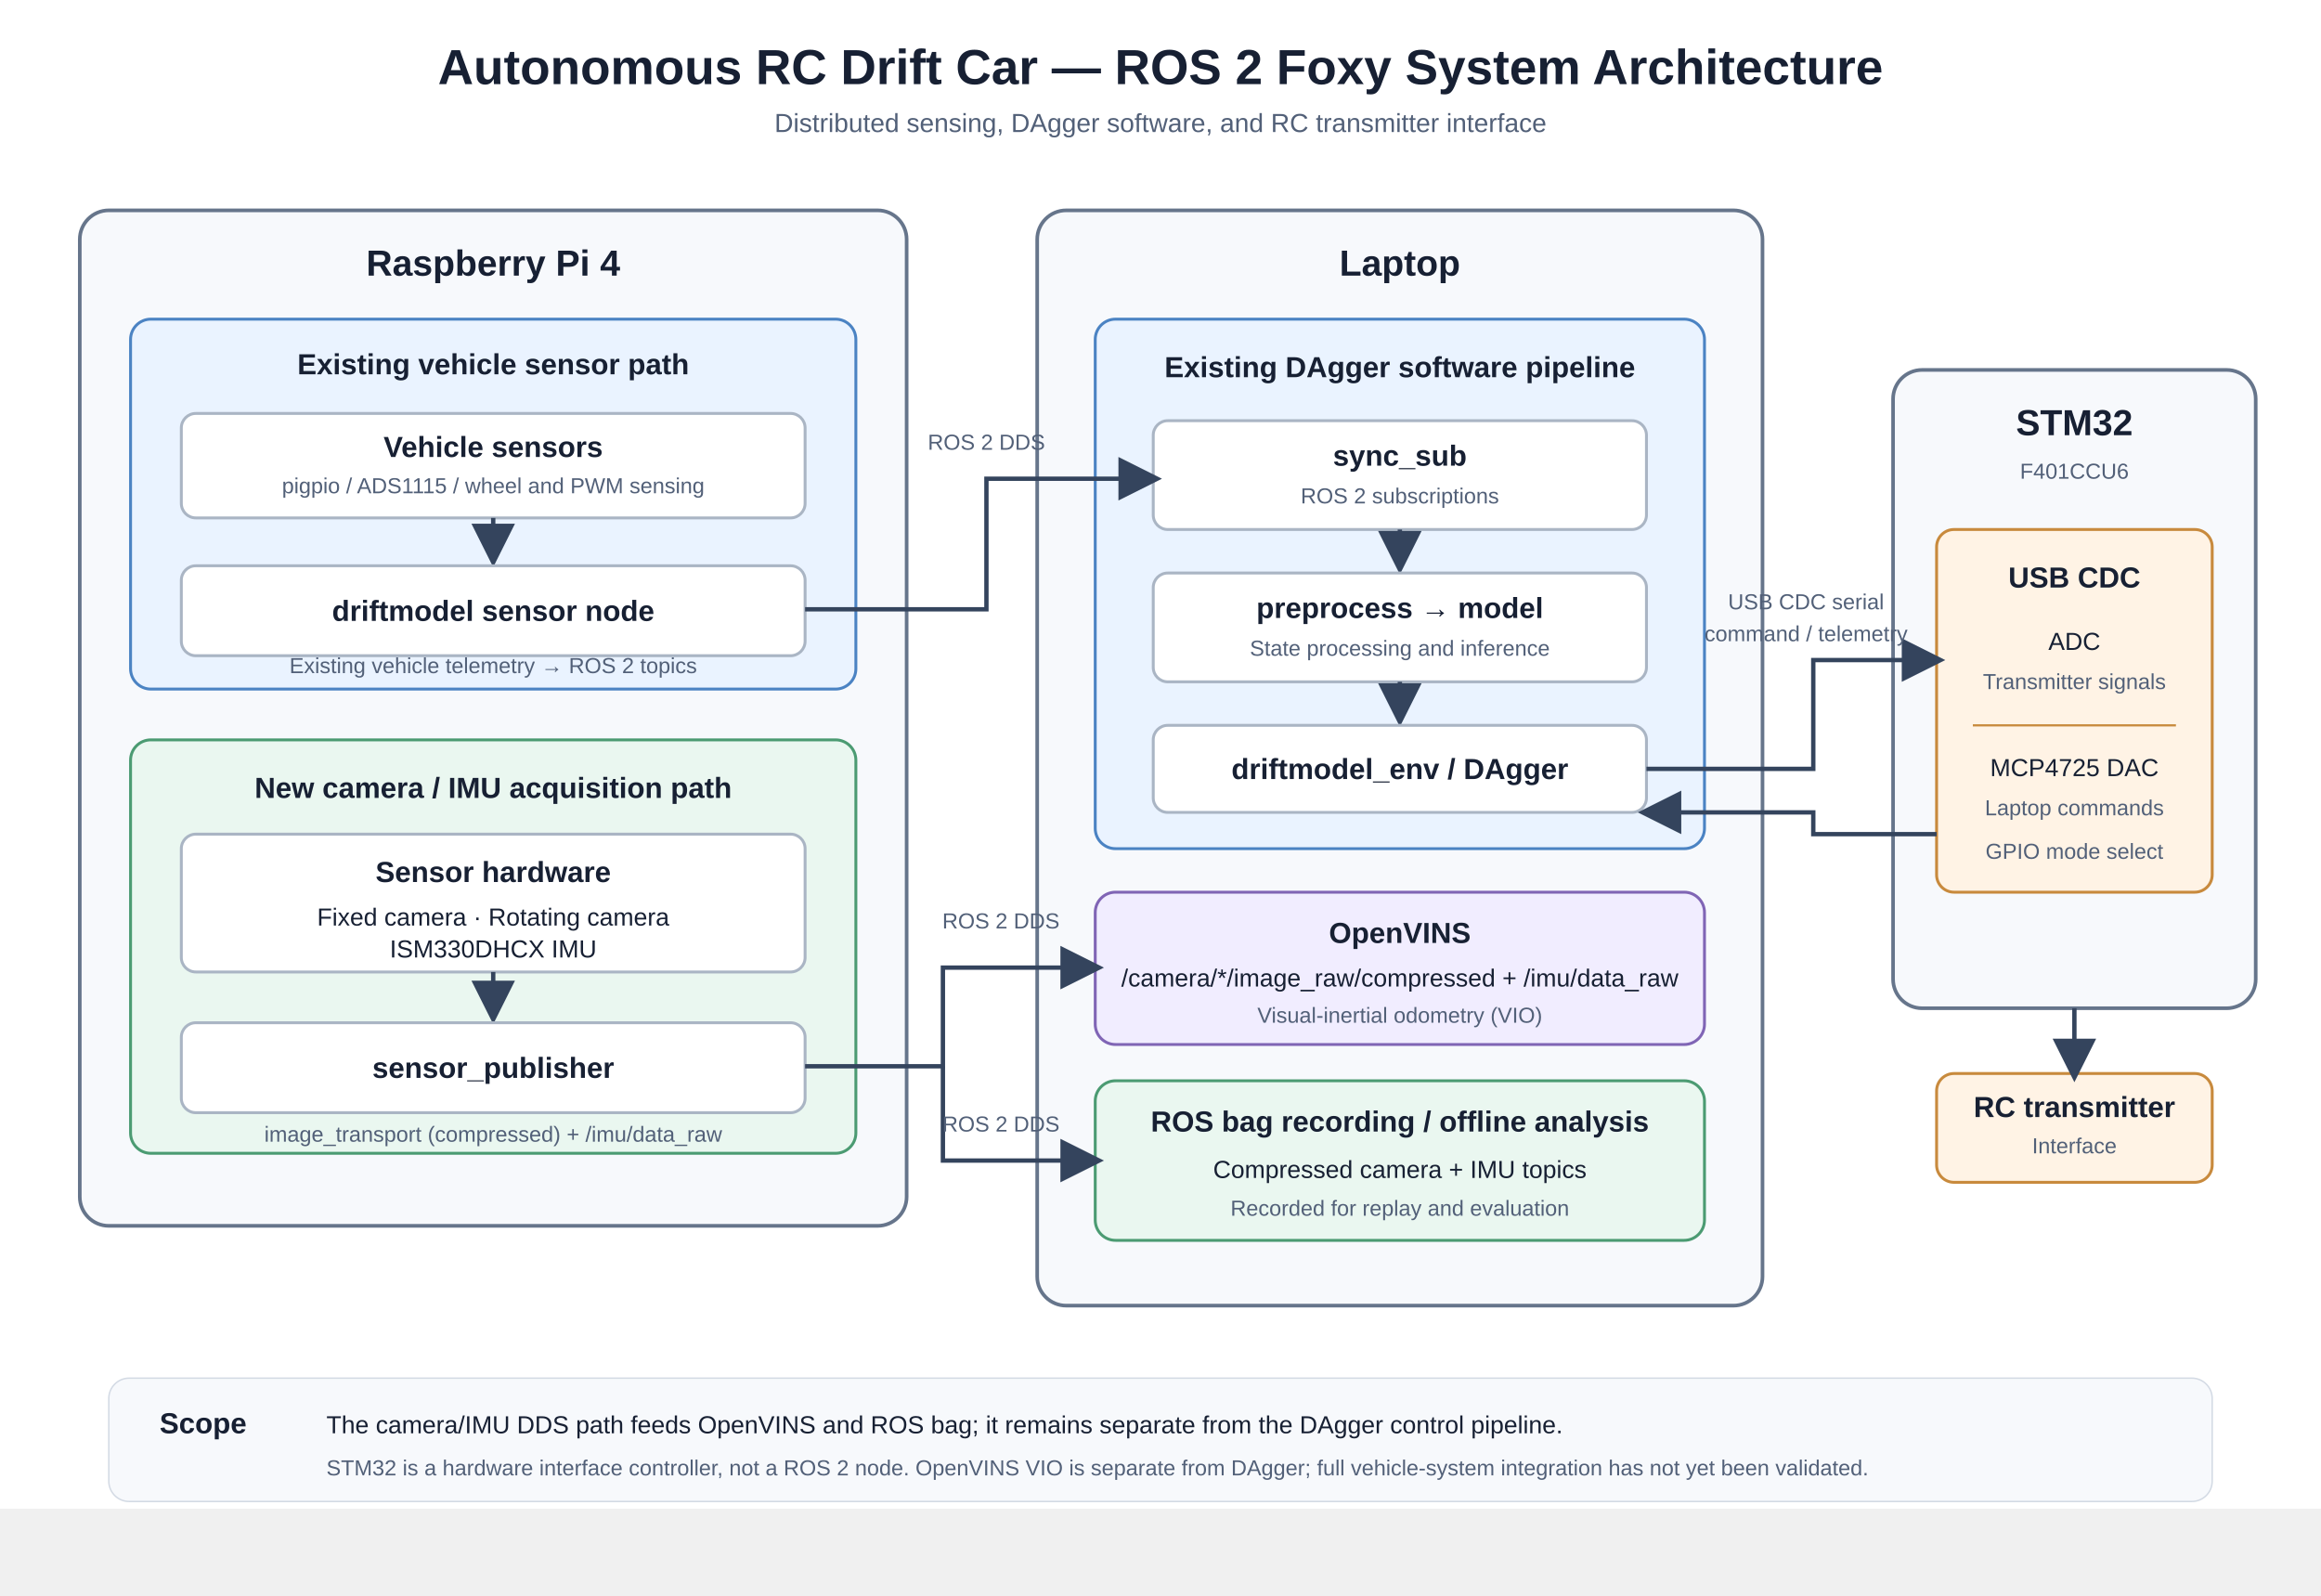
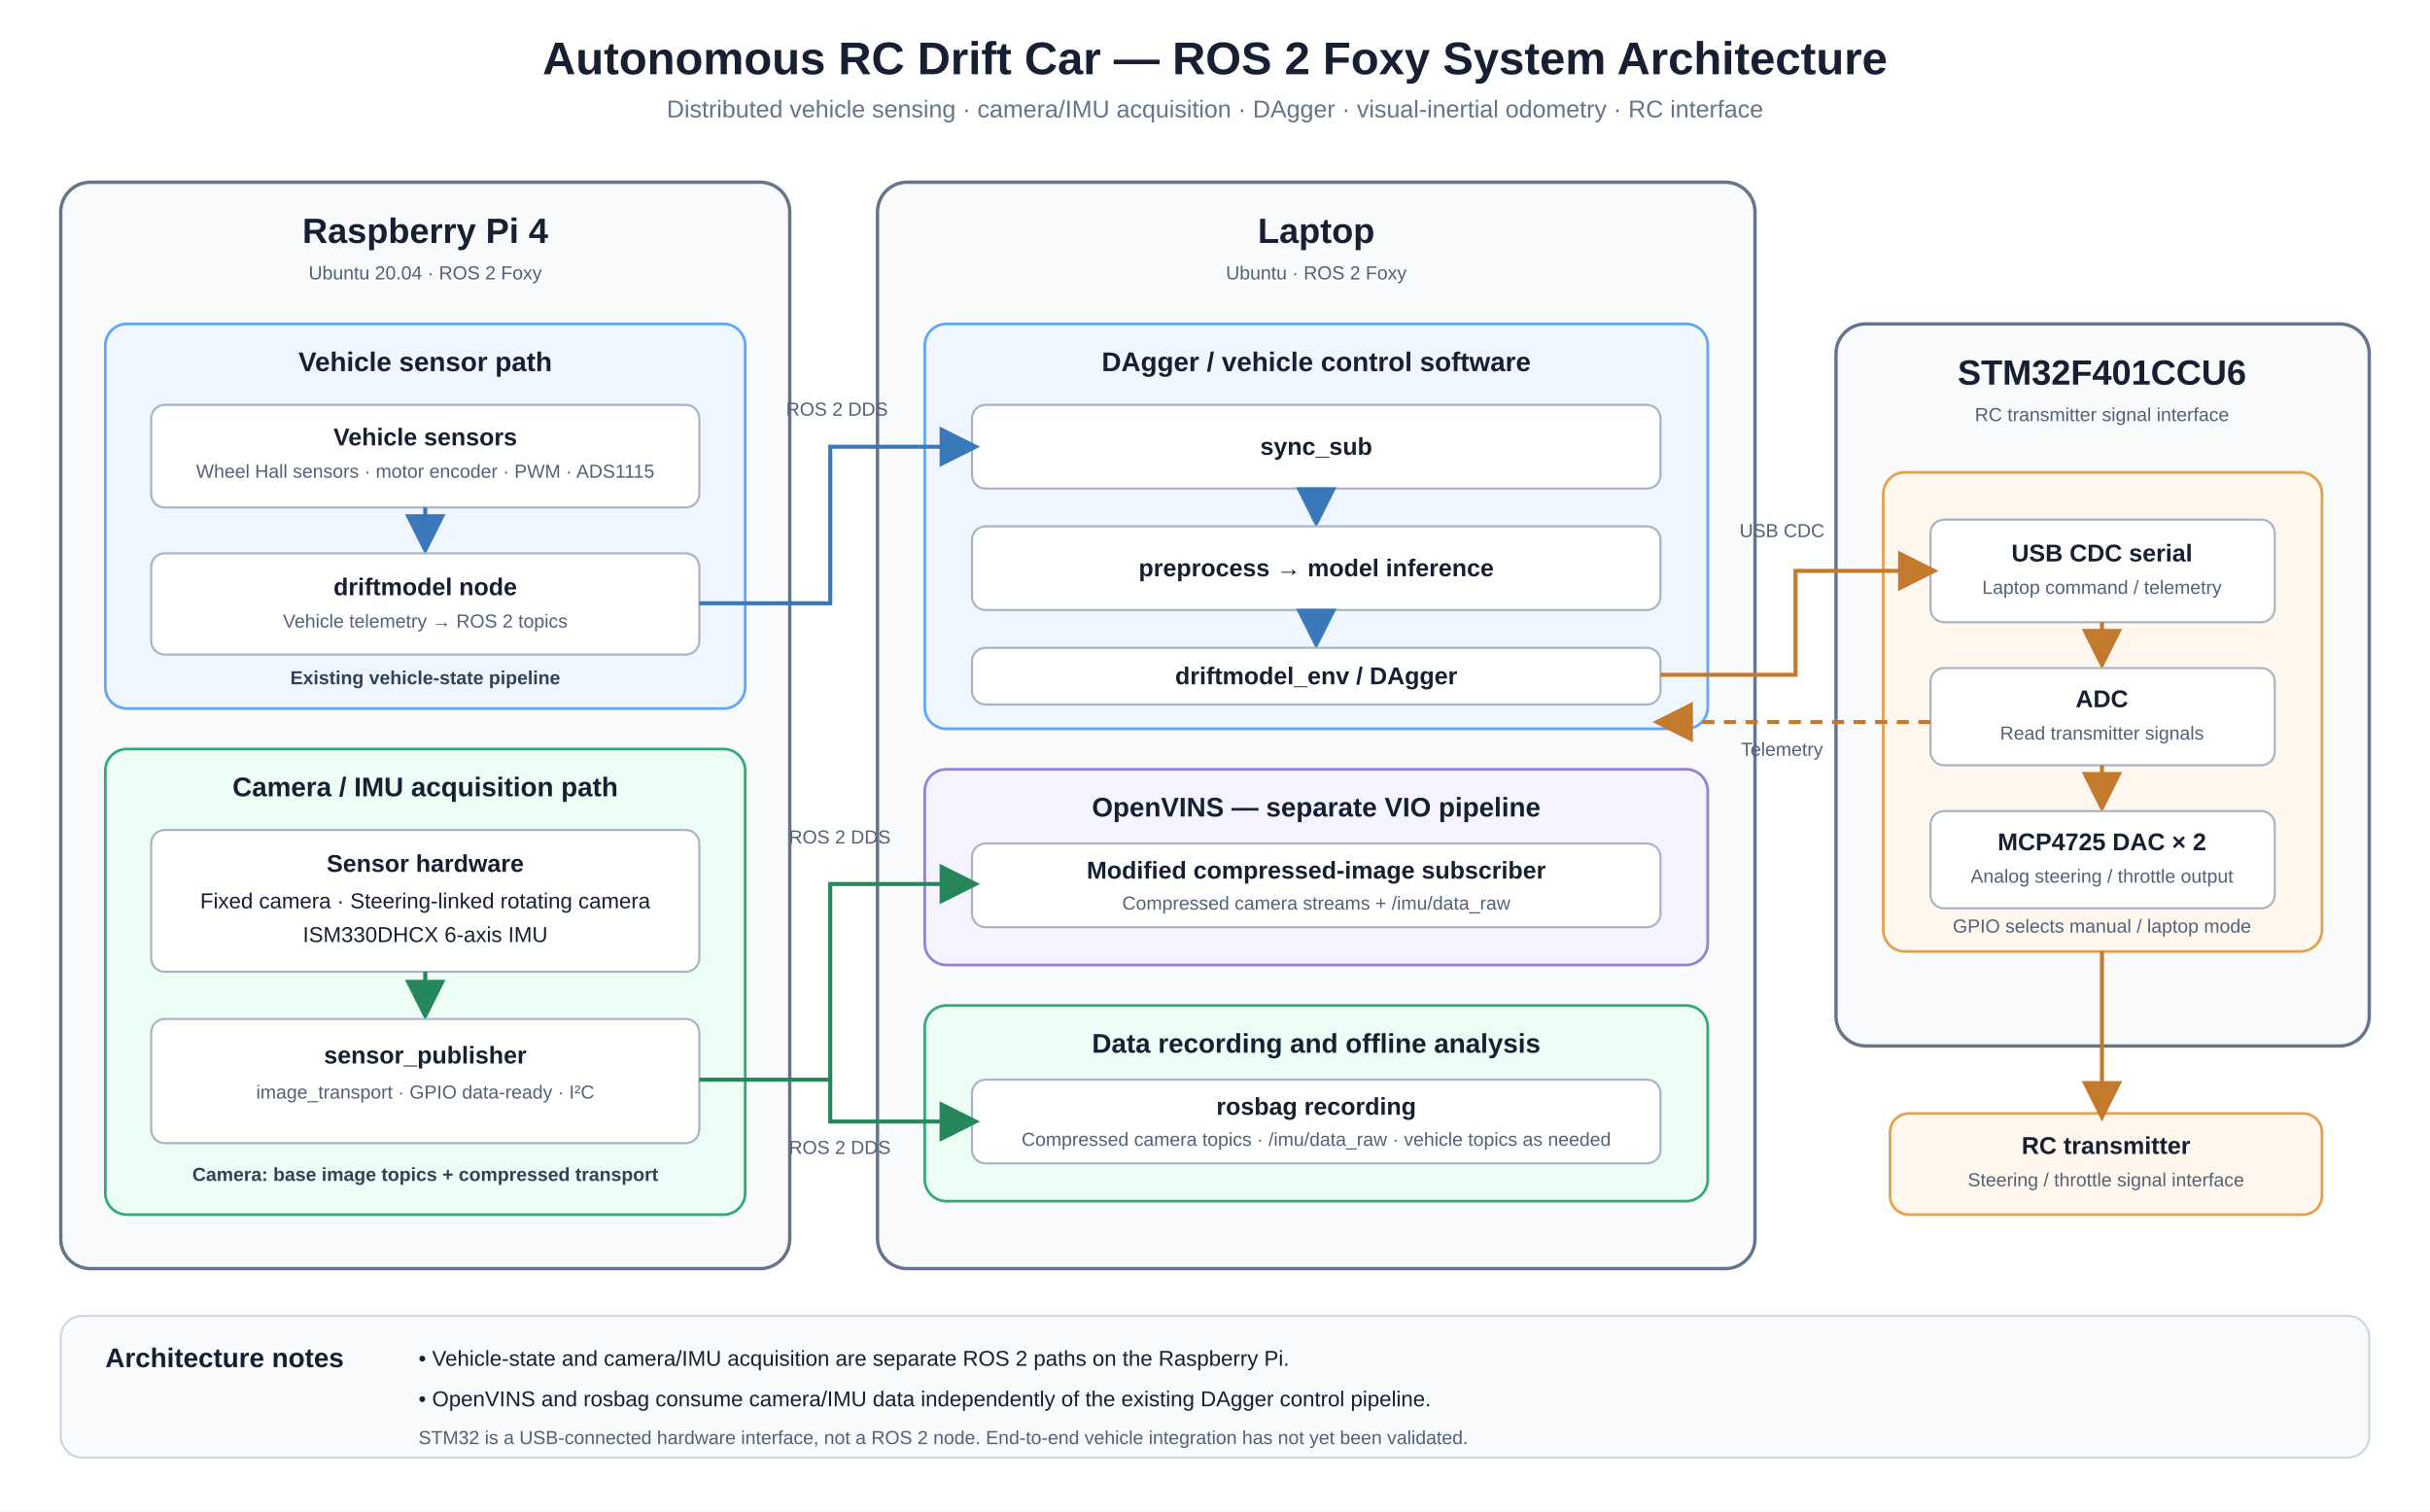
- <svg xmlns="http://www.w3.org/2000/svg" width="1600" height="1100" viewBox="0 0 1600 1100">
+ <svg xmlns="http://www.w3.org/2000/svg" width="1800" height="1120" viewBox="0 0 1800 1120" role="img" aria-labelledby="title desc">
  <defs>
    <style>
    text{font-family:Arial,'Noto Sans',sans-serif;fill:#172033}
-     .title{font-size:34px;font-weight:700}.sub{font-size:18px;fill:#526078}
-     .device{fill:#f7f9fc;stroke:#66758b;stroke-width:2.5}
-     .deviceTitle{font-size:25px;font-weight:700}
-     .section{fill:#fff;stroke:#aab5c4;stroke-width:2}
-     .blue{fill:#eaf3ff;stroke:#4b83c3;stroke-width:2}
-     .green{fill:#eaf7f0;stroke:#4b9b72;stroke-width:2}
-     .purple{fill:#f1edff;stroke:#8065b5;stroke-width:2}
-     .orange{fill:#fff3e5;stroke:#c88a3d;stroke-width:2}
-     .label{font-size:20px;font-weight:700}.body{font-size:17px}.small{font-size:15px;fill:#526078}
-     .arrow{stroke:#34445d;stroke-width:3;fill:none;marker-end:url(#arrow)}
+     .heading{font-size:34px;font-weight:700}.subtitle{font-size:18px;fill:#64748b}
+     .device{fill:#f8fafc;stroke:#64748b;stroke-width:2.5}
+     .device-title{font-size:26px;font-weight:700}
+     .panel-title{font-size:20px;font-weight:700}
+     .node-title{font-size:18px;font-weight:700}
+     .body{font-size:16px}.small{font-size:14px;fill:#526078}
+     .muted{fill:#64748b}
+     .blue{fill:#eff6ff;stroke:#60a5fa;stroke-width:2}
+     .green{fill:#ecfdf5;stroke:#34a879;stroke-width:2}
+     .purple{fill:#f5f3ff;stroke:#9580d1;stroke-width:2}
+     .orange{fill:#fff7ed;stroke:#e5a04d;stroke-width:2}
+     .node{fill:#fff;stroke:#a8b4c4;stroke-width:1.6}
+     .arrow{fill:none;stroke:#334155;stroke-width:3;marker-end:url(#arrow)}
+     .arrow-blue{fill:none;stroke:#3979b9;stroke-width:3;marker-end:url(#arrow-blue)}
+     .arrow-green{fill:none;stroke:#26865c;stroke-width:3;marker-end:url(#arrow-green)}
+     .arrow-orange{fill:none;stroke:#c47a2c;stroke-width:3;marker-end:url(#arrow-orange)}
    .dashed{stroke-dasharray:9 7}
+     .tag{font-size:14px;font-weight:700;fill:#334155}
  </style>
    <marker id="arrow" markerWidth="10" markerHeight="10" refX="8" refY="5" orient="auto">
-       <path d="M0 0 L10 5 L0 10 z" fill="#34445d" />
+       <path d="M0 0 L10 5 L0 10z" fill="#334155" />
+     </marker>
+     <marker id="arrow-blue" markerWidth="10" markerHeight="10" refX="8" refY="5" orient="auto">
+       <path d="M0 0 L10 5 L0 10z" fill="#3979b9" />
+     </marker>
+     <marker id="arrow-green" markerWidth="10" markerHeight="10" refX="8" refY="5" orient="auto">
+       <path d="M0 0 L10 5 L0 10z" fill="#26865c" />
+     </marker>
+     <marker id="arrow-orange" markerWidth="10" markerHeight="10" refX="8" refY="5" orient="auto">
+       <path d="M0 0 L10 5 L0 10z" fill="#c47a2c" />
    </marker>
  </defs>
-   <rect width="1600" height="1040" fill="#ffffff" />
-   <text x="800" y="58" text-anchor="middle" class="title">Autonomous RC Drift Car — ROS 2 Foxy System Architecture</text>
-   <text x="800" y="91" text-anchor="middle" class="sub">Distributed sensing, DAgger software, and RC transmitter interface</text>
-   <rect x="55" y="145" width="570" height="700" rx="20" class="device" />
-   <text x="340" y="190" text-anchor="middle" class="deviceTitle">Raspberry Pi 4</text>
-   <rect x="90" y="220" width="500" height="255" rx="14" class="blue" />
-   <text x="340" y="258" text-anchor="middle" class="label">Existing vehicle sensor path</text>
-   <rect x="125" y="285" width="430" height="72" rx="10" class="section" />
-   <text x="340" y="315" text-anchor="middle" class="label">Vehicle sensors</text>
-   <text x="340" y="340" text-anchor="middle" class="small">pigpio / ADS1115 / wheel and PWM sensing</text>
-   <path d="M340 357 V385" class="arrow" />
-   <rect x="125" y="390" width="430" height="62" rx="10" class="section" />
-   <text x="340" y="428" text-anchor="middle" class="label">driftmodel sensor node</text>
-   <text x="340" y="464" text-anchor="middle" class="small">Existing vehicle telemetry → ROS 2 topics</text>
-   <rect x="90" y="510" width="500" height="285" rx="14" class="green" />
-   <text x="340" y="550" text-anchor="middle" class="label">New camera / IMU acquisition path</text>
-   <rect x="125" y="575" width="430" height="95" rx="10" class="section" />
-   <text x="340" y="608" text-anchor="middle" class="label">Sensor hardware</text>
-   <text x="340" y="638" text-anchor="middle" class="body">Fixed camera · Rotating camera</text>
-   <text x="340" y="660" text-anchor="middle" class="body">ISM330DHCX IMU</text>
-   <path d="M340 670 V700" class="arrow" />
-   <rect x="125" y="705" width="430" height="62" rx="10" class="section" />
-   <text x="340" y="743" text-anchor="middle" class="label">sensor_publisher</text>
-   <text x="340" y="787" text-anchor="middle" class="small">image_transport (compressed) + /imu/data_raw</text>
-   <rect x="715" y="145" width="500" height="755" rx="20" class="device" />
-   <text x="965" y="190" text-anchor="middle" class="deviceTitle">Laptop</text>
-   <rect x="755" y="220" width="420" height="365" rx="14" class="blue" />
-   <text x="965" y="260" text-anchor="middle" class="label">Existing DAgger software pipeline</text>
-   <rect x="795" y="290" width="340" height="75" rx="10" class="section" />
-   <text x="965" y="321" text-anchor="middle" class="label">sync_sub</text>
-   <text x="965" y="347" text-anchor="middle" class="small">ROS 2 subscriptions</text>
-   <path d="M965 365 V390" class="arrow" />
-   <rect x="795" y="395" width="340" height="75" rx="10" class="section" />
-   <text x="965" y="426" text-anchor="middle" class="label">preprocess → model</text>
-   <text x="965" y="452" text-anchor="middle" class="small">State processing and inference</text>
-   <path d="M965 470 V495" class="arrow" />
-   <rect x="795" y="500" width="340" height="60" rx="10" class="section" />
-   <text x="965" y="537" text-anchor="middle" class="label">driftmodel_env / DAgger</text>
-   <rect x="755" y="615" width="420" height="105" rx="14" class="purple" />
-   <text x="965" y="650" text-anchor="middle" class="label">OpenVINS</text>
-   <text x="965" y="680" text-anchor="middle" class="body">/camera/*/image_raw/compressed + /imu/data_raw</text>
-   <text x="965" y="705" text-anchor="middle" class="small">Visual-inertial odometry (VIO)</text>
-   <rect x="755" y="745" width="420" height="110" rx="14" class="green" />
-   <text x="965" y="780" text-anchor="middle" class="label">ROS bag recording / offline analysis</text>
-   <text x="965" y="812" text-anchor="middle" class="body">Compressed camera + IMU topics</text>
-   <text x="965" y="838" text-anchor="middle" class="small">Recorded for replay and evaluation</text>
-   <rect x="1305" y="255" width="250" height="440" rx="20" class="device" />
-   <text x="1430" y="300" text-anchor="middle" class="deviceTitle">STM32</text>
-   <text x="1430" y="330" text-anchor="middle" class="small">F401CCU6</text>
-   <rect x="1335" y="365" width="190" height="250" rx="12" class="orange" />
-   <text x="1430" y="405" text-anchor="middle" class="label">USB CDC</text>
-   <text x="1430" y="448" text-anchor="middle" class="body">ADC</text>
-   <text x="1430" y="475" text-anchor="middle" class="small">Transmitter signals</text>
-   <path d="M1360 500 H1500" stroke="#c88a3d" stroke-width="1.5" />
-   <text x="1430" y="535" text-anchor="middle" class="body">MCP4725 DAC</text>
-   <text x="1430" y="562" text-anchor="middle" class="small">Laptop commands</text>
-   <text x="1430" y="592" text-anchor="middle" class="small">GPIO mode select</text>
-   <rect x="1335" y="740" width="190" height="75" rx="12" class="orange" />
-   <text x="1430" y="770" text-anchor="middle" class="label">RC transmitter</text>
-   <text x="1430" y="795" text-anchor="middle" class="small">Interface</text>
-   <path d="M1430 695 V740" class="arrow" />
-   <path d="M555 420 H680 V330 H795" class="arrow" />
-   <text x="680" y="310" text-anchor="middle" class="small">ROS 2 DDS</text>
-   <path d="M555 735 H650 V667 H755" class="arrow" />
-   <path d="M650 735 V800 H755" class="arrow" />
-   <text x="690" y="640" text-anchor="middle" class="small">ROS 2 DDS</text>
-   <text x="690" y="780" text-anchor="middle" class="small">ROS 2 DDS</text>
-   <path d="M1135 530 H1250 V455 H1335" class="arrow" />
-   <path d="M1335 575 H1250 V560 H1135" class="arrow" />
-   <text x="1245" y="420" text-anchor="middle" class="small">USB CDC serial</text>
-   <text x="1245" y="442" text-anchor="middle" class="small">command / telemetry</text>
-   <rect x="75" y="950" width="1450" height="85" rx="14" fill="#f7f9fc" stroke="#d3dae4" />
-   <text x="110" y="988" class="label">Scope</text>
-   <text x="225" y="988" class="body">The camera/IMU DDS path feeds OpenVINS and ROS bag; it remains separate from the DAgger control pipeline.</text>
-   <text x="225" y="1017" class="small">STM32 is a hardware interface controller, not a ROS 2 node. OpenVINS VIO is separate from DAgger; full vehicle-system integration has not yet been validated.</text>
+   <rect width="1800" height="1120" fill="#ffffff" />
+   <text x="900" y="55" text-anchor="middle" class="heading">Autonomous RC Drift Car — ROS 2 Foxy System Architecture</text>
+   <text x="900" y="87" text-anchor="middle" class="subtitle">Distributed vehicle sensing · camera/IMU acquisition · DAgger · visual-inertial odometry · RC interface</text>
+   <rect x="45" y="135" width="540" height="805" rx="22" class="device" />
+   <text x="315" y="180" text-anchor="middle" class="device-title">Raspberry Pi 4</text>
+   <text x="315" y="207" text-anchor="middle" class="small">Ubuntu 20.04 · ROS 2 Foxy</text>
+   <rect x="78" y="240" width="474" height="285" rx="16" class="blue" />
+   <text x="315" y="275" text-anchor="middle" class="panel-title">Vehicle sensor path</text>
+   <rect x="112" y="300" width="406" height="76" rx="10" class="node" />
+   <text x="315" y="330" text-anchor="middle" class="node-title">Vehicle sensors</text>
+   <text x="315" y="354" text-anchor="middle" class="small">Wheel Hall sensors · motor encoder · PWM · ADS1115</text>
+   <path d="M315 376 V405" class="arrow-blue" />
+   <rect x="112" y="410" width="406" height="75" rx="10" class="node" />
+   <text x="315" y="441" text-anchor="middle" class="node-title">driftmodel node</text>
+   <text x="315" y="465" text-anchor="middle" class="small">Vehicle telemetry → ROS 2 topics</text>
+   <text x="315" y="507" text-anchor="middle" class="tag">Existing vehicle-state pipeline</text>
+   <rect x="78" y="555" width="474" height="345" rx="16" class="green" />
+   <text x="315" y="590" text-anchor="middle" class="panel-title">Camera / IMU acquisition path</text>
+   <rect x="112" y="615" width="406" height="105" rx="10" class="node" />
+   <text x="315" y="646" text-anchor="middle" class="node-title">Sensor hardware</text>
+   <text x="315" y="673" text-anchor="middle" class="body">Fixed camera · Steering-linked rotating camera</text>
+   <text x="315" y="698" text-anchor="middle" class="body">ISM330DHCX 6-axis IMU</text>
+   <path d="M315 720 V750" class="arrow-green" />
+   <rect x="112" y="755" width="406" height="92" rx="10" class="node" />
+   <text x="315" y="788" text-anchor="middle" class="node-title">sensor_publisher</text>
+   <text x="315" y="814" text-anchor="middle" class="small">image_transport · GPIO data-ready · I²C</text>
+   <text x="315" y="875" text-anchor="middle" class="tag">Camera: base image topics + compressed transport</text>
+   <rect x="650" y="135" width="650" height="805" rx="22" class="device" />
+   <text x="975" y="180" text-anchor="middle" class="device-title">Laptop</text>
+   <text x="975" y="207" text-anchor="middle" class="small">Ubuntu · ROS 2 Foxy</text>
+   <rect x="685" y="240" width="580" height="300" rx="16" class="blue" />
+   <text x="975" y="275" text-anchor="middle" class="panel-title">DAgger / vehicle control software</text>
+   <rect x="720" y="300" width="510" height="62" rx="10" class="node" />
+   <text x="975" y="337" text-anchor="middle" class="node-title">sync_sub</text>
+   <path d="M975 362 V385" class="arrow-blue" />
+   <rect x="720" y="390" width="510" height="62" rx="10" class="node" />
+   <text x="975" y="427" text-anchor="middle" class="node-title">preprocess → model inference</text>
+   <path d="M975 452 V475" class="arrow-blue" />
+   <rect x="720" y="480" width="510" height="42" rx="10" class="node" />
+   <text x="975" y="507" text-anchor="middle" class="node-title">driftmodel_env / DAgger</text>
+   <rect x="685" y="570" width="580" height="145" rx="16" class="purple" />
+   <text x="975" y="605" text-anchor="middle" class="panel-title">OpenVINS — separate VIO pipeline</text>
+   <rect x="720" y="625" width="510" height="62" rx="10" class="node" />
+   <text x="975" y="651" text-anchor="middle" class="node-title">Modified compressed-image subscriber</text>
+   <text x="975" y="674" text-anchor="middle" class="small">Compressed camera streams + /imu/data_raw</text>
+   <rect x="685" y="745" width="580" height="145" rx="16" class="green" />
+   <text x="975" y="780" text-anchor="middle" class="panel-title">Data recording and offline analysis</text>
+   <rect x="720" y="800" width="510" height="62" rx="10" class="node" />
+   <text x="975" y="826" text-anchor="middle" class="node-title">rosbag recording</text>
+   <text x="975" y="849" text-anchor="middle" class="small">Compressed camera topics · /imu/data_raw · vehicle topics as needed</text>
+   <rect x="1360" y="240" width="395" height="535" rx="22" class="device" />
+   <text x="1557" y="285" text-anchor="middle" class="device-title">STM32F401CCU6</text>
+   <text x="1557" y="312" text-anchor="middle" class="small">RC transmitter signal interface</text>
+   <rect x="1395" y="350" width="325" height="355" rx="16" class="orange" />
+   <rect x="1430" y="385" width="255" height="76" rx="10" class="node" />
+   <text x="1557" y="416" text-anchor="middle" class="node-title">USB CDC serial</text>
+   <text x="1557" y="440" text-anchor="middle" class="small">Laptop command / telemetry</text>
+   <path d="M1557 461 V490" class="arrow-orange" />
+   <rect x="1430" y="495" width="255" height="72" rx="10" class="node" />
+   <text x="1557" y="524" text-anchor="middle" class="node-title">ADC</text>
+   <text x="1557" y="548" text-anchor="middle" class="small">Read transmitter signals</text>
+   <path d="M1557 567 V596" class="arrow-orange" />
+   <rect x="1430" y="601" width="255" height="72" rx="10" class="node" />
+   <text x="1557" y="630" text-anchor="middle" class="node-title">MCP4725 DAC × 2</text>
+   <text x="1557" y="654" text-anchor="middle" class="small">Analog steering / throttle output</text>
+   <text x="1557" y="691" text-anchor="middle" class="small">GPIO selects manual / laptop mode</text>
+   <rect x="1400" y="825" width="320" height="75" rx="14" class="orange" />
+   <text x="1560" y="855" text-anchor="middle" class="node-title">RC transmitter</text>
+   <text x="1560" y="879" text-anchor="middle" class="small">Steering / throttle signal interface</text>
+   <path d="M1557 705 V825" class="arrow-orange" />
+   <path d="M518 447 H615 V331 H720" class="arrow-blue" />
+   <text x="620" y="308" text-anchor="middle" class="small">ROS 2 DDS</text>
+   <path d="M518 800 H615 V655 H720" class="arrow-green" />
+   <path d="M615 800 V831 H720" class="arrow-green" />
+   <text x="622" y="625" text-anchor="middle" class="small">ROS 2 DDS</text>
+   <text x="622" y="855" text-anchor="middle" class="small">ROS 2 DDS</text>
+   <path d="M1230 500 H1330 V423 H1430" class="arrow-orange" />
+   <text x="1320" y="398" text-anchor="middle" class="small">USB CDC</text>
+   <path d="M1430 535 H1330 V535 H1230" class="arrow-orange dashed" />
+   <text x="1320" y="560" text-anchor="middle" class="small">Telemetry</text>
+   <rect x="45" y="975" width="1710" height="105" rx="16" fill="#f8fafc" stroke="#cbd5e1" stroke-width="1.5" />
+   <text x="78" y="1013" class="panel-title">Architecture notes</text>
+   <text x="310" y="1012" class="body">• Vehicle-state and camera/IMU acquisition are separate ROS 2 paths on the Raspberry Pi.</text>
+   <text x="310" y="1042" class="body">• OpenVINS and rosbag consume camera/IMU data independently of the existing DAgger control pipeline.</text>
+   <text x="310" y="1070" class="small">STM32 is a USB-connected hardware interface, not a ROS 2 node. End-to-end vehicle integration has not yet been validated.</text>
</svg>
